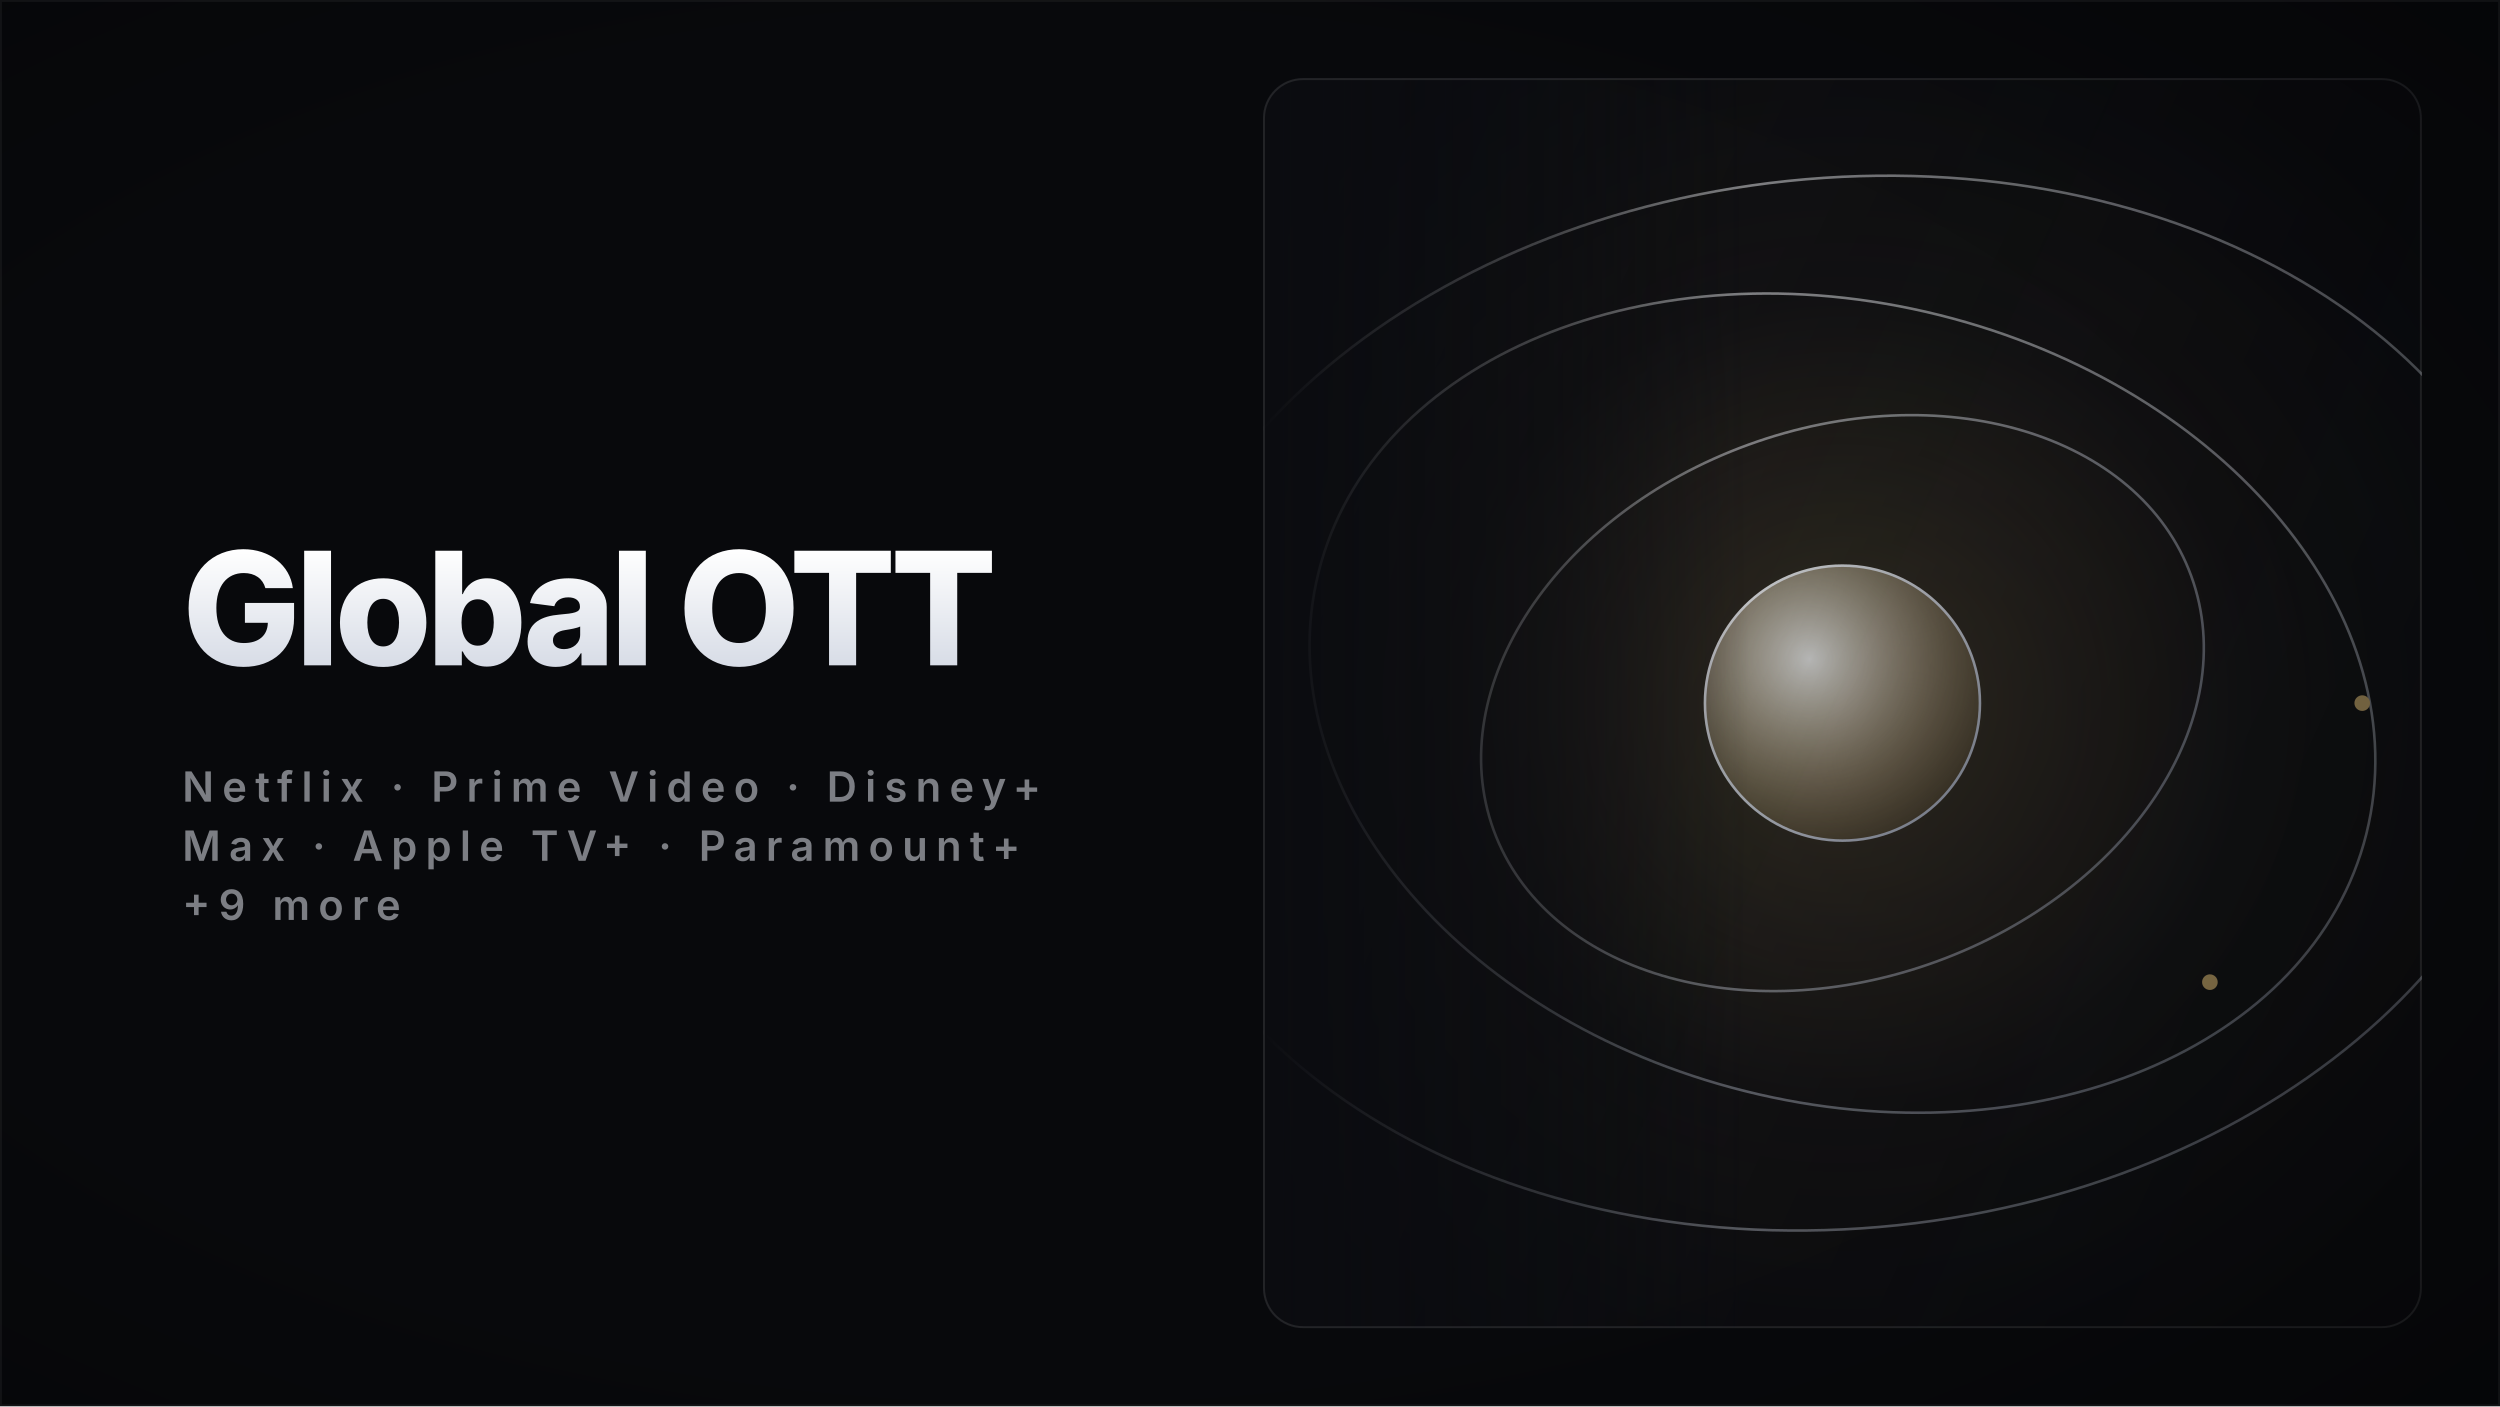
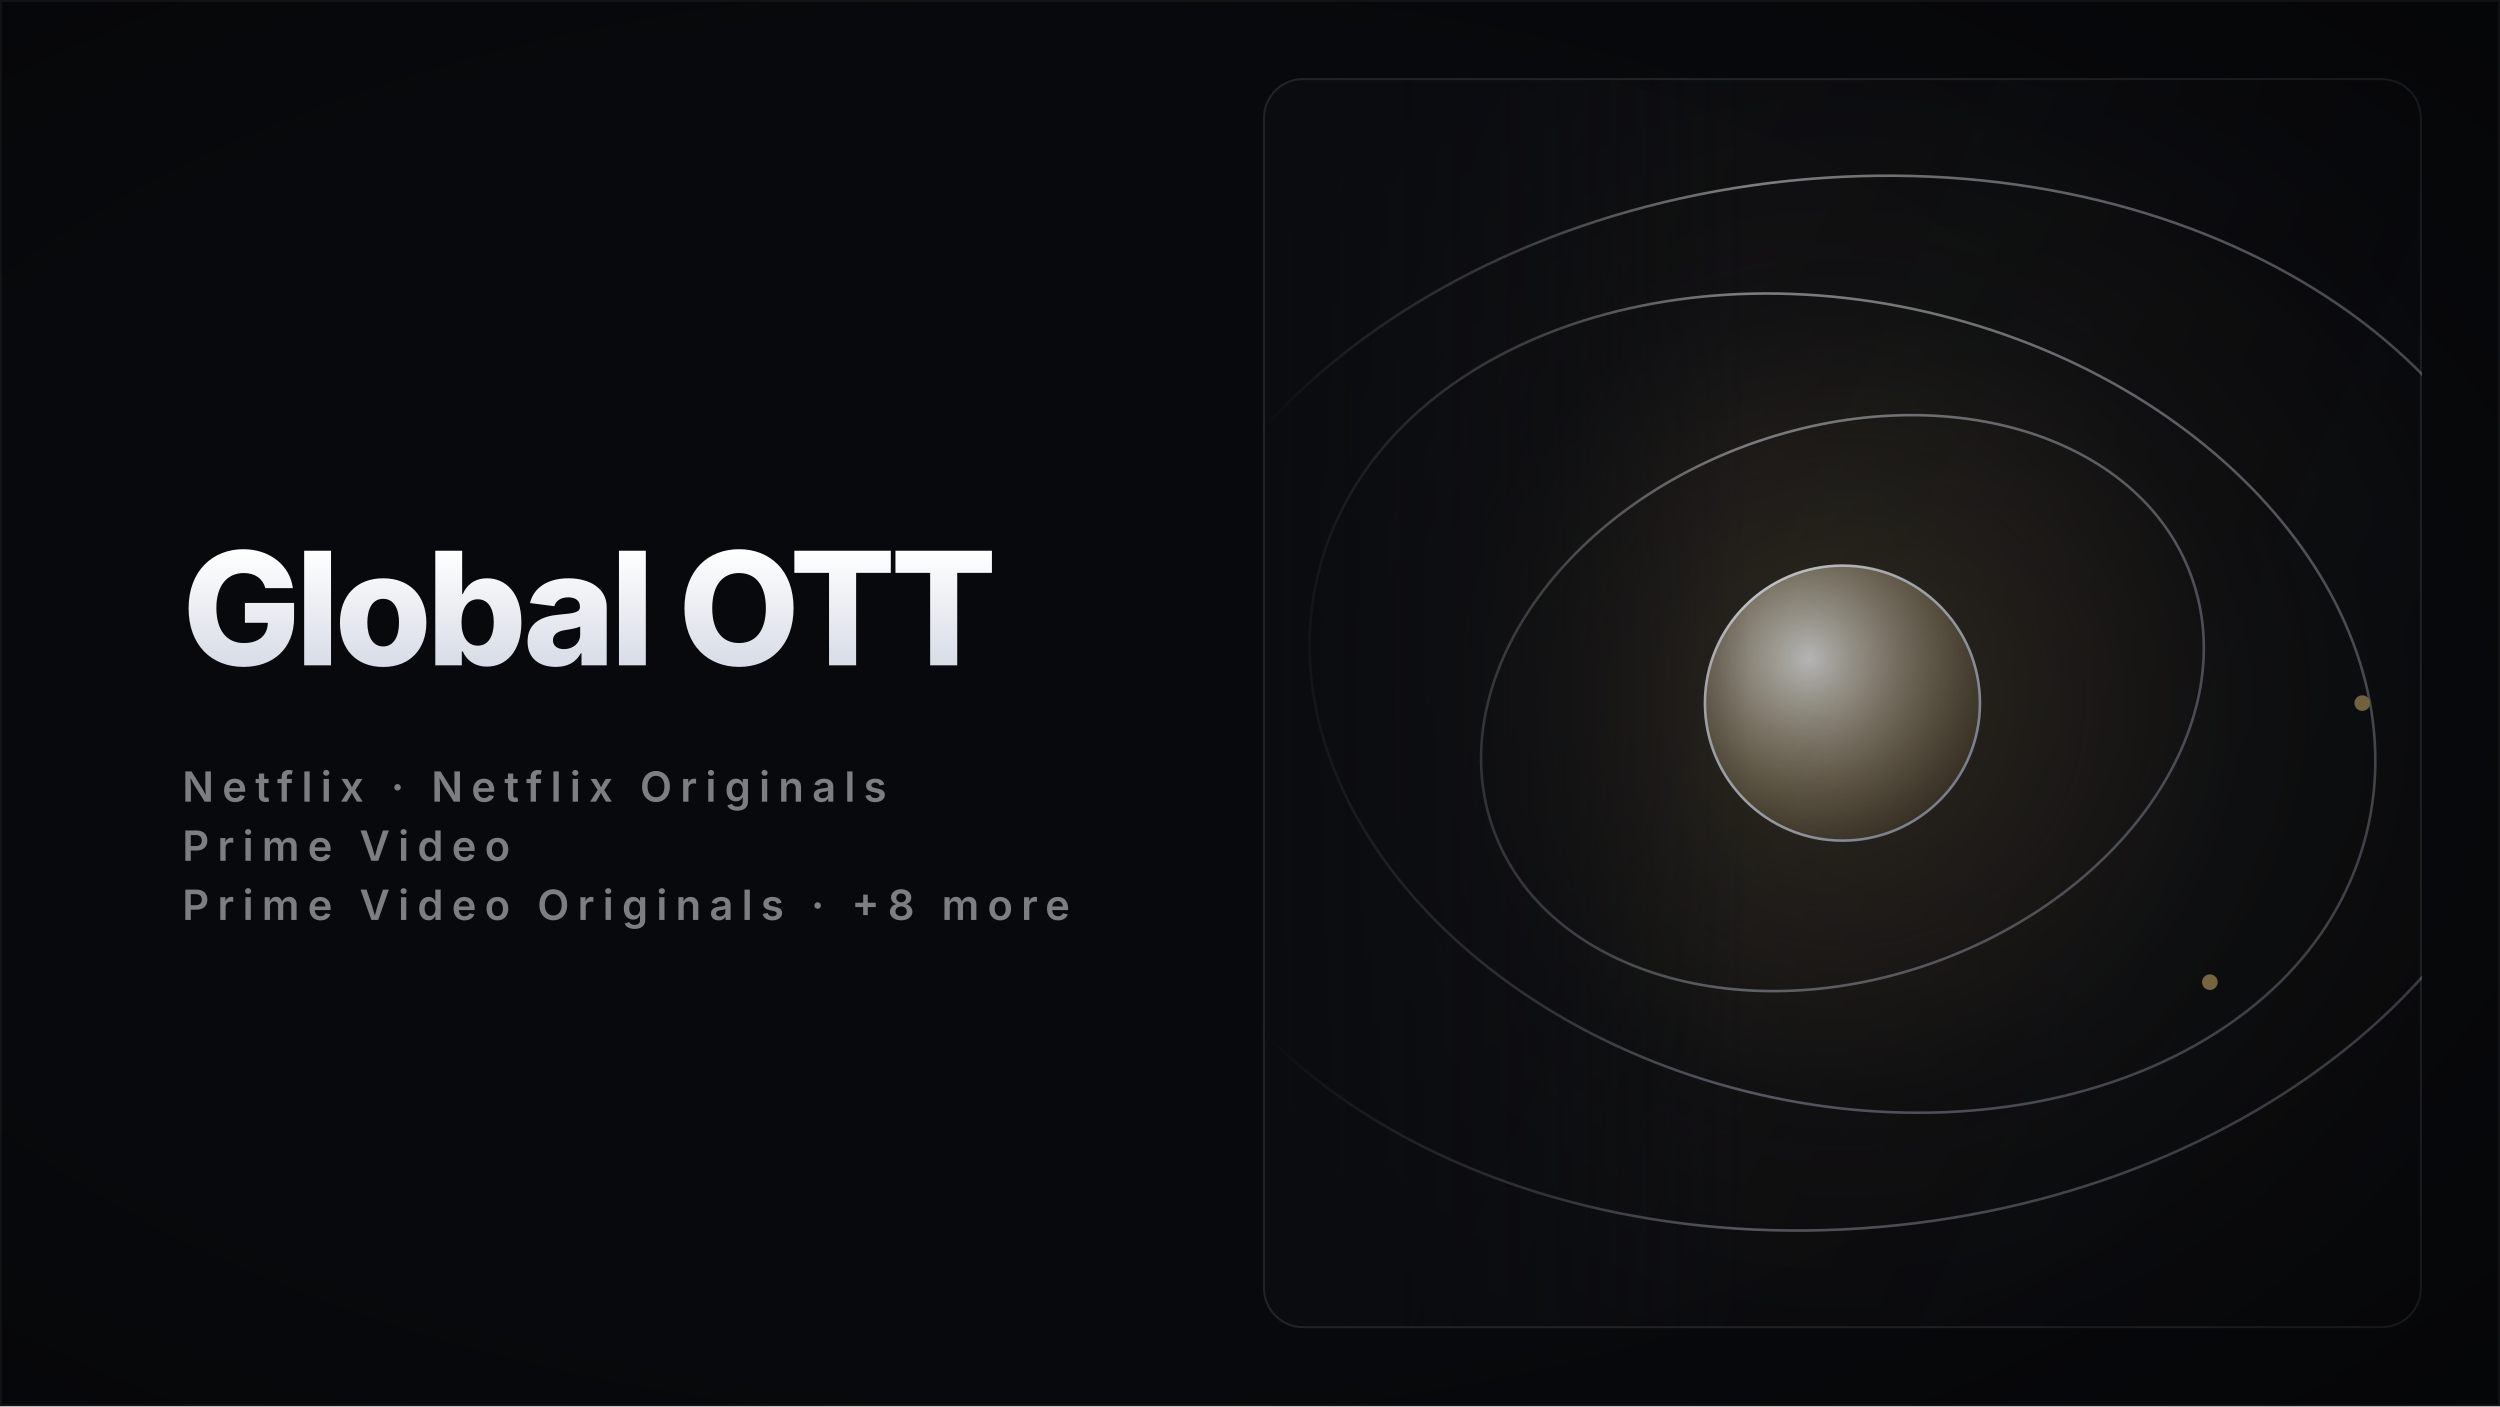
<svg xmlns="http://www.w3.org/2000/svg" width="1920" height="1080" viewBox="0 0 1920 1080" role="img" aria-label="Global OTT — movies collection cover" shape-rendering="geometricPrecision" text-rendering="geometricPrecision">
  <defs>
    <linearGradient id="titleFill" x1="0" y1="0" x2="0" y2="1">
      <stop offset="0" stop-color="#FFFFFF" />
      <stop offset="1" stop-color="#D7DCE6" />
    </linearGradient>
    <linearGradient id="feather" x1="0" y1="0" x2="1" y2="0">
      <stop offset="0" stop-color="#0B0C10" stop-opacity="1" />
      <stop offset="0.6" stop-color="#0B0C10" stop-opacity="0.55" />
      <stop offset="1" stop-color="#0B0C10" stop-opacity="0" />
    </linearGradient>
    <linearGradient id="panelShade" x1="0" y1="0" x2="1" y2="0.5">
      <stop offset="0" stop-color="rgba(6,7,10,0)" />
      <stop offset="1" stop-color="rgba(6,7,10,0.42)" />
    </linearGradient>
    <radialGradient id="vignette" cx="0.42" cy="0.5" r="0.85">
      <stop offset="0.55" stop-color="rgba(0,0,0,0)" />
      <stop offset="1" stop-color="rgba(0,0,0,0.45)" />
    </radialGradient>
    <clipPath id="cardClip">
      <rect x="970" y="60" width="890" height="960" rx="30" />
    </clipPath>
    <linearGradient id="ivoryS" x1="0" y1="0" x2="1" y2="1">
      <stop offset="0" stop-color="#FFFFFF" />
      <stop offset="1" stop-color="#9AA2B4" />
    </linearGradient>
    <radialGradient id="glow" cx="0.5" cy="0.5" r="0.5">
      <stop offset="0" stop-color="#C8A96A" stop-opacity="0.26" />
      <stop offset="0.55" stop-color="#C8A96A" stop-opacity="0.05" />
      <stop offset="1" stop-color="#C8A96A" stop-opacity="0" />
    </radialGradient>
    <linearGradient id="beamG" x1="0" y1="0" x2="0" y2="1">
      <stop offset="0" stop-color="#FFFFFF" stop-opacity="0.34" />
      <stop offset="1" stop-color="#FFFFFF" stop-opacity="0" />
    </linearGradient>
    <linearGradient id="barG" x1="0" y1="1" x2="0" y2="0">
      <stop offset="0" stop-color="#3A3F4D" />
      <stop offset="0.6" stop-color="#C9CEDB" />
      <stop offset="1" stop-color="#FFFFFF" />
    </linearGradient>
    <linearGradient id="colG" x1="0" y1="1" x2="0" y2="0">
      <stop offset="0" stop-color="#4A5060" stop-opacity="0.85" />
      <stop offset="1" stop-color="#E8ECF4" />
    </linearGradient>
    <radialGradient id="disc" cx="0.38" cy="0.34" r="0.75">
      <stop offset="0" stop-color="#FFFFFF" stop-opacity="0.9" />
      <stop offset="1" stop-color="#C8A96A" stop-opacity="0.12" />
    </radialGradient>
    <style>
      .glow { animation: glowPulse 11s ease-in-out infinite; }
      @keyframes glowPulse { 0%,100% { opacity: 0.68; } 50% { opacity: 1; } }
      @media (prefers-reduced-motion: reduce) { .glow { animation: none; } }
    </style>
  </defs>
  <rect x="0" y="0" width="1920" height="1080" fill="#08090C" />
  <rect x="970" y="60" width="890" height="960" rx="30" fill="#0B0C10" />
  <g clip-path="url(#cardClip)">
    <g>
      <circle cx="1415" cy="540" r="576" fill="url(#glow)" class="glow" />
      <ellipse cx="1415" cy="540" rx="285.1" ry="211.2" transform="rotate(-20 1415 540)" fill="none" stroke="url(#ivoryS)" stroke-width="2" opacity="0.6" />
      <ellipse cx="1415" cy="540" rx="414.7" ry="307.2" transform="rotate(14 1415 540)" fill="none" stroke="url(#ivoryS)" stroke-width="2" opacity="0.6" />
      <ellipse cx="1415" cy="540" rx="544.3" ry="403.2" transform="rotate(-6 1415 540)" fill="none" stroke="url(#ivoryS)" stroke-width="2" opacity="0.6" />
      <circle cx="1415" cy="540" r="105.6" fill="url(#disc)" stroke="url(#ivoryS)" stroke-width="2" />
      <circle cx="1814.2" cy="540" r="6" fill="#C8A96A" />
      <circle cx="1697.2" cy="754.3" r="6" fill="#C8A96A" />
    </g>
    <rect x="970" y="60" width="890" height="960" fill="url(#panelShade)" />
    <rect x="970" y="60" width="373.8" height="960" fill="url(#feather)" />
  </g>
  <rect x="970.75" y="60.75" width="888.5" height="958.5" rx="30" fill="none" stroke="rgba(255,255,255,0.10)" stroke-width="1.5" />
  <rect x="0" y="0" width="1920" height="1080" fill="url(#vignette)" />
  <g>
    <text x="140" y="511" font-family="Inter" font-size="121" font-weight="800" letter-spacing="-4.24" fill="url(#titleFill)">Global OTT</text>
-     <text x="140" y="615.7" font-family="Inter" font-size="32" font-weight="600" letter-spacing="6.40" fill="rgba(231,235,243,0.52)">Netflix  ·  Prime Video  ·  Disney+</text>
-     <text x="140" y="661.1" font-family="Inter" font-size="32" font-weight="600" letter-spacing="6.40" fill="rgba(231,235,243,0.52)">Max  ·  Apple TV+  ·  Paramount+</text>
-     <text x="140" y="706.5" font-family="Inter" font-size="32" font-weight="600" letter-spacing="6.40" fill="rgba(231,235,243,0.52)">+9 more</text>
+     <text x="140" y="615.7" font-family="Inter" font-size="32" font-weight="600" letter-spacing="6.40" fill="rgba(231,235,243,0.52)">Netflix  ·  Netflix Originals</text>
+     <text x="140" y="661.1" font-family="Inter" font-size="32" font-weight="600" letter-spacing="6.40" fill="rgba(231,235,243,0.52)">Prime Video</text>
+     <text x="140" y="706.5" font-family="Inter" font-size="32" font-weight="600" letter-spacing="6.40" fill="rgba(231,235,243,0.52)">Prime Video Originals  ·  +8 more</text>
  </g>
  <rect x="0.75" y="0.75" width="1918.5" height="1078.5" fill="none" stroke="rgba(255,255,255,0.05)" stroke-width="1.5" />
</svg>
